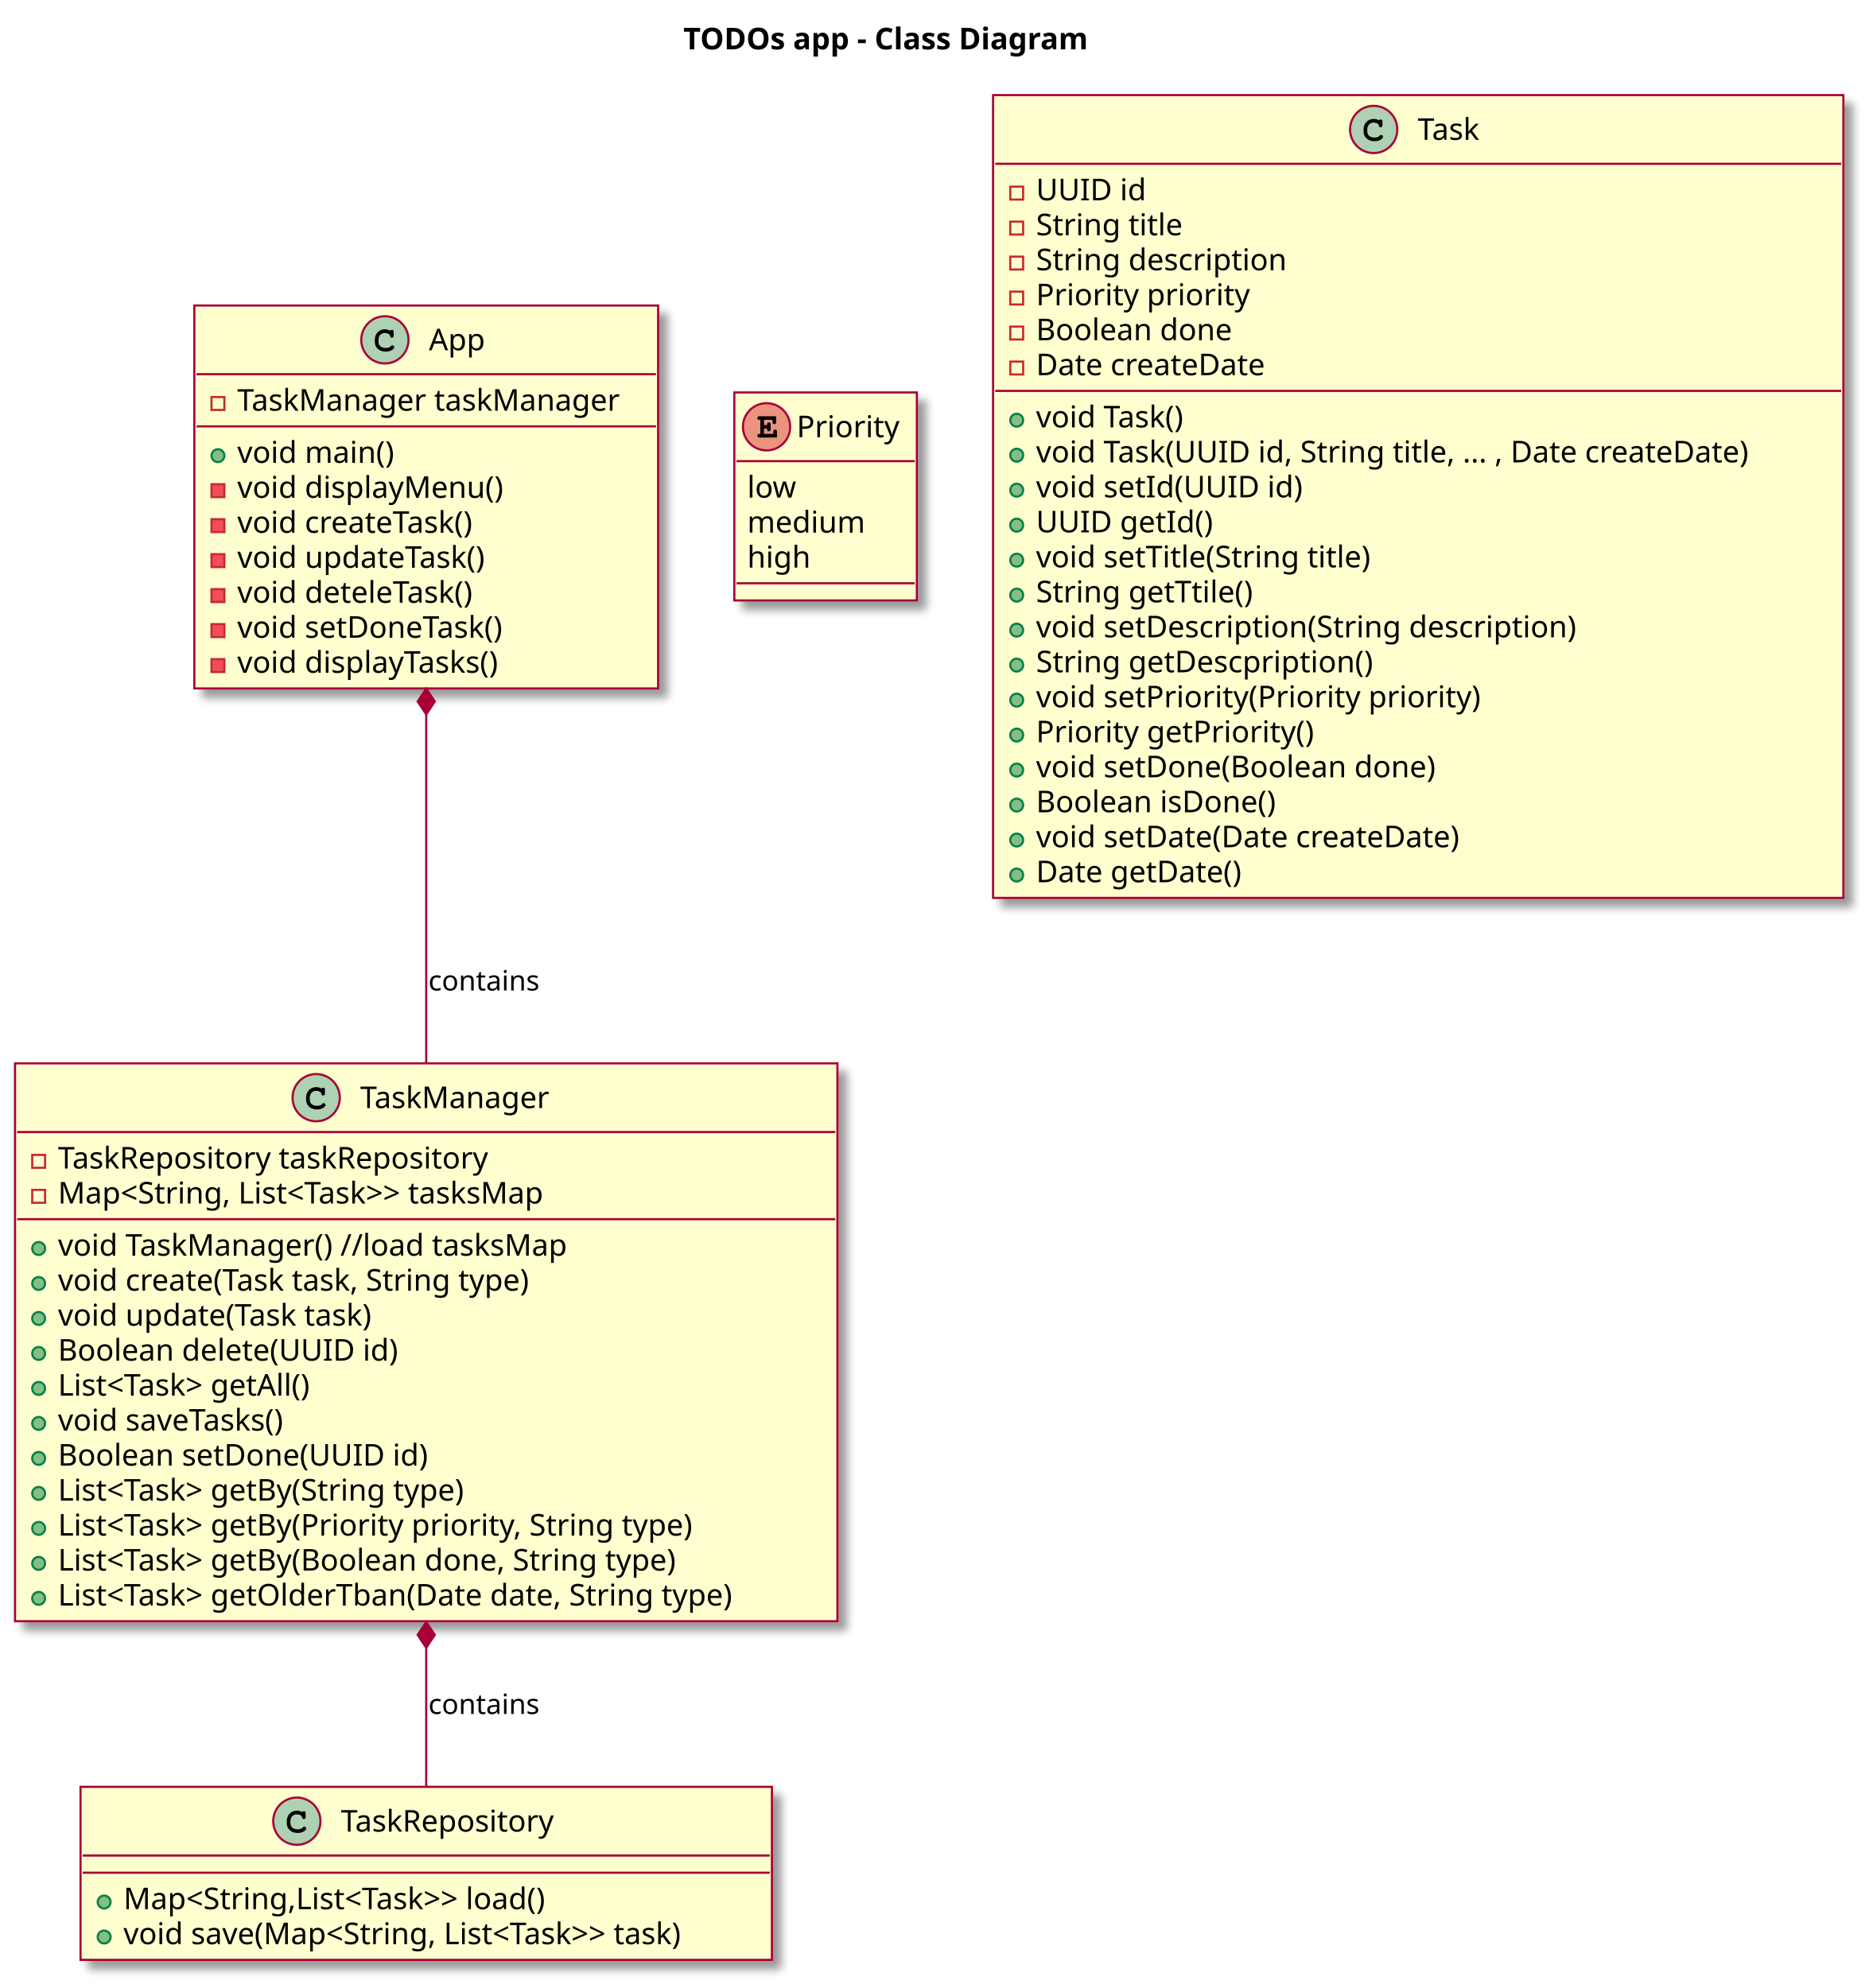
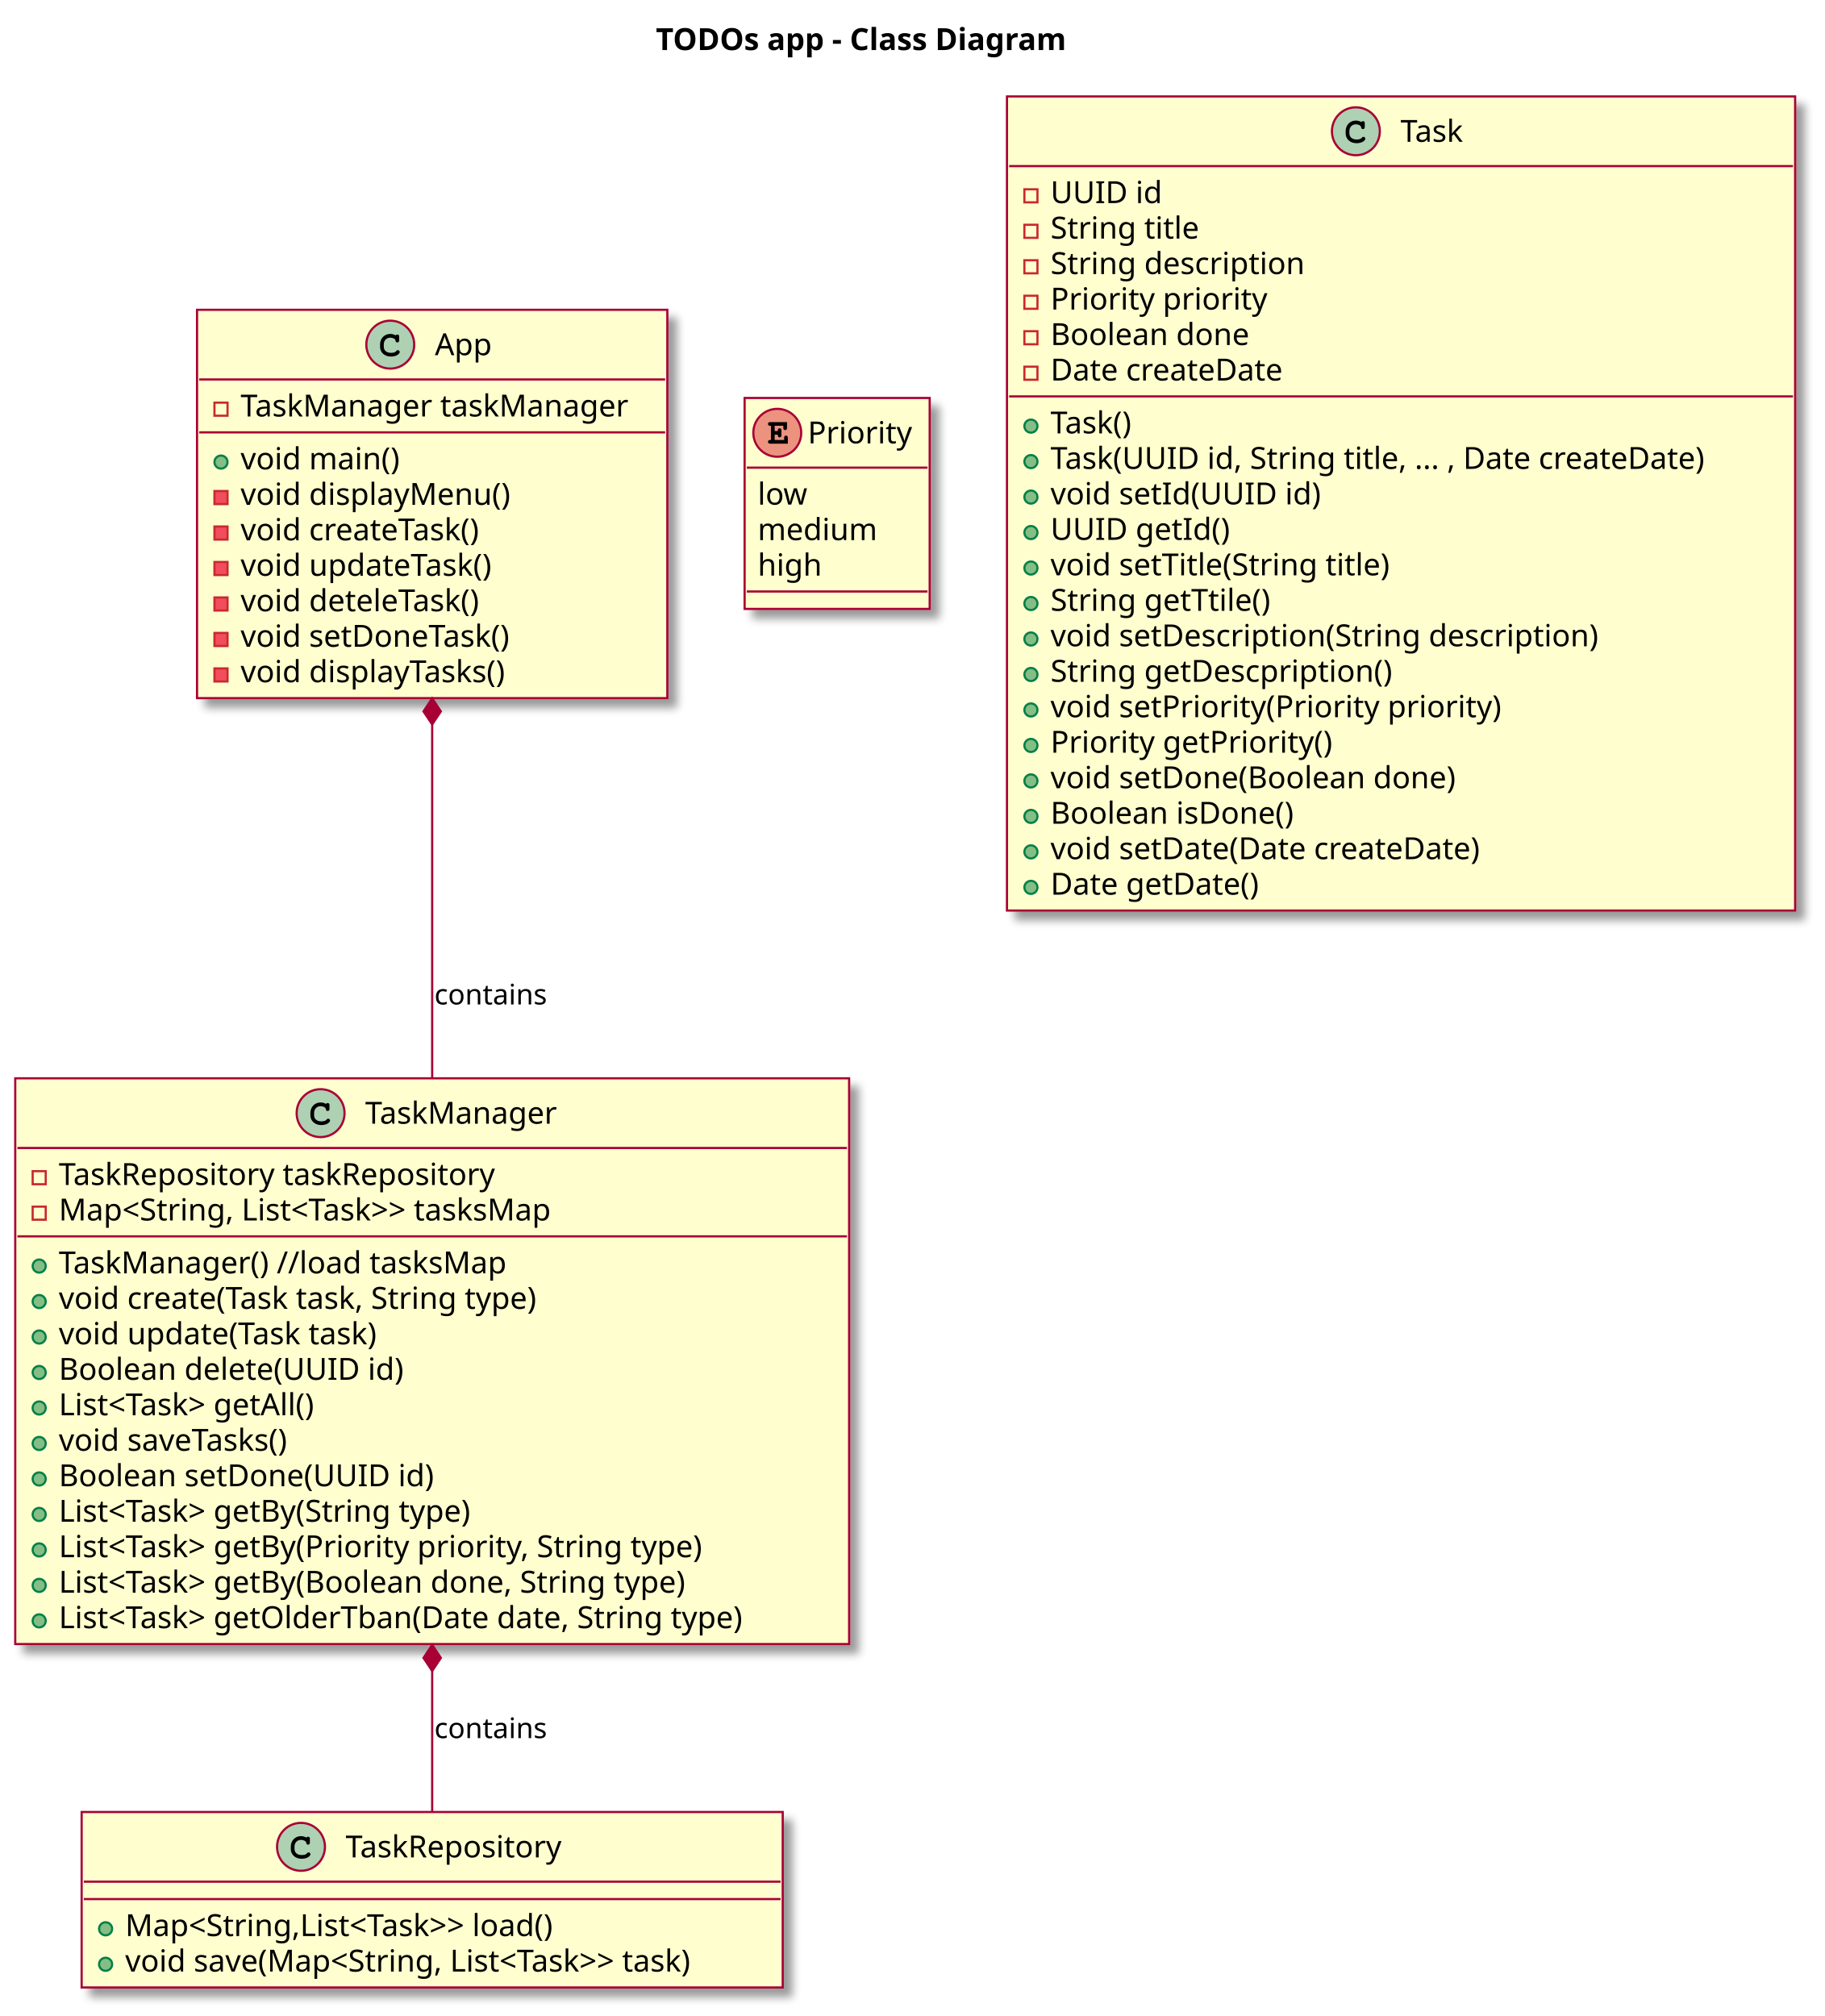
- <svg xmlns="http://www.w3.org/2000/svg" contentStyleType="text/css" height="926px" preserveAspectRatio="none" style="width:872px;height:926px;background:#FFFFFF;" version="1.1" viewBox="0 0 872 926" width="872px" zoomAndPan="magnify">
+ <svg xmlns="http://www.w3.org/2000/svg" contentStyleType="text/css" height="926px" preserveAspectRatio="none" style="width:838px;height:926px;background:#FFFFFF;" version="1.1" viewBox="0 0 838 926" width="838px" zoomAndPan="magnify">
  <defs>
-     <filter height="300%" id="f20hfcyi5udyu" width="300%" x="-1" y="-1">
+     <filter height="300%" id="f1cxc1l4pxgfpo" width="300%" x="-1" y="-1">
      <feGaussianBlur result="blurOut" stdDeviation="2.0" />
      <feColorMatrix in="blurOut" result="blurOut2" type="matrix" values="0 0 0 0 0 0 0 0 0 0 0 0 0 0 0 0 0 0 .4 0" />
      <feOffset dx="4.0" dy="4.0" in="blurOut2" result="blurOut3" />
      <feBlend in="SourceGraphic" in2="blurOut3" mode="normal" />
    </filter>
  </defs>
  <g>
-     <text fill="#000000" font-family="sans-serif" font-size="14" font-weight="bold" lengthAdjust="spacing" textLength="222" x="318.25" y="22.995">TODOs app - Class Diagram</text>
+     <text fill="#000000" font-family="sans-serif" font-size="14" font-weight="bold" lengthAdjust="spacing" textLength="222" x="301.25" y="22.995">TODOs app - Class Diagram</text>
    <g id="elem_App">
-       <rect codeLine="5" fill="#FEFECE" filter="url(#f20hfcyi5udyu)" height="178.375" id="App" style="stroke:#A80036;stroke-width:1.0;" width="216" x="90.5" y="142.297" />
+       <rect codeLine="5" fill="#FEFECE" filter="url(#f1cxc1l4pxgfpo)" height="178.375" id="App" style="stroke:#A80036;stroke-width:1.0;" width="216" x="90.5" y="142.297" />
      <ellipse cx="179.25" cy="158.297" fill="#ADD1B2" rx="11" ry="11" style="stroke:#A80036;stroke-width:1.0;" />
      <path d="M181.594,153.969 C180.656,153.531 180.062,153.391 179.188,153.391 C176.562,153.391 174.562,155.469 174.562,158.188 L174.562,159.312 C174.562,161.891 176.672,163.781 179.562,163.781 C180.781,163.781 181.938,163.484 182.688,162.938 C183.266,162.531 183.594,162.078 183.594,161.688 C183.594,161.234 183.203,160.844 182.734,160.844 C182.516,160.844 182.312,160.922 182.125,161.109 C181.672,161.594 181.672,161.594 181.484,161.688 C181.062,161.953 180.375,162.078 179.609,162.078 C177.562,162.078 176.266,160.984 176.266,159.281 L176.266,158.188 C176.266,156.406 177.516,155.094 179.25,155.094 C179.828,155.094 180.438,155.25 180.906,155.5 C181.391,155.781 181.562,156 181.656,156.406 C181.719,156.812 181.75,156.938 181.891,157.062 C182.031,157.203 182.266,157.312 182.484,157.312 C182.75,157.312 183.016,157.172 183.188,156.953 C183.297,156.797 183.328,156.609 183.328,156.188 L183.328,154.766 C183.328,154.328 183.312,154.203 183.219,154.047 C183.062,153.781 182.781,153.641 182.484,153.641 C182.188,153.641 181.984,153.734 181.766,154.047 L181.594,153.969 Z " fill="#000000" />
      <text fill="#000000" font-family="sans-serif" font-size="14" lengthAdjust="spacing" textLength="30" x="199.75" y="163.144">App</text>
      <line style="stroke:#A80036;stroke-width:1.0;" x1="91.5" x2="305.5" y1="174.297" y2="174.297" />
      <rect fill="none" height="6" style="stroke:#C82930;stroke-width:1.0;" width="6" x="98.5" y="184.945" />
      <text fill="#000000" font-family="sans-serif" font-size="14" lengthAdjust="spacing" textLength="190" x="110.5" y="191.292">TaskManager taskManager</text>
      <line style="stroke:#A80036;stroke-width:1.0;" x1="91.5" x2="305.5" y1="198.594" y2="198.594" />
      <ellipse cx="101.5" cy="212.242" fill="#84BE84" rx="3" ry="3" style="stroke:#038048;stroke-width:1.0;" />
      <text fill="#000000" font-family="sans-serif" font-size="14" lengthAdjust="spacing" textLength="79" x="110.5" y="215.589">void main()</text>
      <rect fill="#F24D5C" height="6" style="stroke:#C82930;stroke-width:1.0;" width="6" x="98.5" y="225.539" />
      <text fill="#000000" font-family="sans-serif" font-size="14" lengthAdjust="spacing" textLength="132" x="110.5" y="231.886">void displayMenu()</text>
      <rect fill="#F24D5C" height="6" style="stroke:#C82930;stroke-width:1.0;" width="6" x="98.5" y="241.836" />
      <text fill="#000000" font-family="sans-serif" font-size="14" lengthAdjust="spacing" textLength="124" x="110.5" y="248.183">void createTask()</text>
      <rect fill="#F24D5C" height="6" style="stroke:#C82930;stroke-width:1.0;" width="6" x="98.5" y="258.133" />
      <text fill="#000000" font-family="sans-serif" font-size="14" lengthAdjust="spacing" textLength="128" x="110.5" y="264.479">void updateTask()</text>
      <rect fill="#F24D5C" height="6" style="stroke:#C82930;stroke-width:1.0;" width="6" x="98.5" y="274.43" />
      <text fill="#000000" font-family="sans-serif" font-size="14" lengthAdjust="spacing" textLength="124" x="110.5" y="280.776">void deteleTask()</text>
      <rect fill="#F24D5C" height="6" style="stroke:#C82930;stroke-width:1.0;" width="6" x="98.5" y="290.727" />
      <text fill="#000000" font-family="sans-serif" font-size="14" lengthAdjust="spacing" textLength="138" x="110.5" y="297.073">void setDoneTask()</text>
      <rect fill="#F24D5C" height="6" style="stroke:#C82930;stroke-width:1.0;" width="6" x="98.5" y="307.023" />
      <text fill="#000000" font-family="sans-serif" font-size="14" lengthAdjust="spacing" textLength="134" x="110.5" y="313.37">void displayTasks()</text>
    </g>
    <g id="elem_Priority">
-       <rect codeLine="16" fill="#FEFECE" filter="url(#f20hfcyi5udyu)" height="96.891" id="Priority" style="stroke:#A80036;stroke-width:1.0;" width="85" x="342" y="182.797" />
+       <rect codeLine="16" fill="#FEFECE" filter="url(#f1cxc1l4pxgfpo)" height="96.891" id="Priority" style="stroke:#A80036;stroke-width:1.0;" width="85" x="342" y="182.797" />
      <ellipse cx="357" cy="198.797" fill="#EB937F" rx="11" ry="11" style="stroke:#A80036;stroke-width:1.0;" />
      <path d="M355.797,199.672 L357.25,199.672 L357.25,199.781 C357.25,200.188 357.281,200.344 357.359,200.5 C357.516,200.75 357.797,200.906 358.094,200.906 C358.344,200.906 358.609,200.766 358.766,200.547 C358.891,200.391 358.922,200.234 358.922,199.781 L358.922,197.859 C358.922,197.703 358.922,197.656 358.906,197.5 C358.844,197.031 358.531,196.719 358.078,196.719 C357.828,196.719 357.562,196.859 357.391,197.078 C357.281,197.25 357.25,197.406 357.25,197.859 L357.25,197.984 L355.797,197.984 L355.797,195.578 L359.781,195.578 L359.781,196.438 C359.781,196.844 359.812,197.016 359.891,197.172 C360.062,197.422 360.344,197.578 360.625,197.578 C360.891,197.578 361.156,197.438 361.328,197.219 C361.438,197.047 361.469,196.906 361.469,196.438 L361.469,193.891 L353.844,193.891 C353.406,193.891 353.281,193.906 353.125,194 C352.875,194.156 352.719,194.453 352.719,194.734 C352.719,195.016 352.859,195.266 353.078,195.438 C353.234,195.547 353.422,195.578 353.844,195.578 L354.094,195.578 L354.094,202.094 L353.844,202.094 C353.438,202.094 353.281,202.109 353.125,202.219 C352.875,202.391 352.719,202.656 352.719,202.953 C352.719,203.219 352.859,203.469 353.078,203.625 C353.219,203.75 353.453,203.797 353.844,203.797 L361.844,203.797 L361.844,201.219 C361.844,200.781 361.812,200.641 361.734,200.484 C361.562,200.234 361.281,200.078 361,200.078 C360.734,200.078 360.469,200.188 360.297,200.438 C360.188,200.594 360.156,200.734 360.156,201.219 L360.156,202.094 L355.797,202.094 L355.797,199.672 Z " fill="#000000" />
      <text fill="#000000" font-family="sans-serif" font-size="14" lengthAdjust="spacing" textLength="53" x="371" y="203.644">Priority</text>
      <line style="stroke:#A80036;stroke-width:1.0;" x1="343" x2="426" y1="214.797" y2="214.797" />
      <text fill="#000000" font-family="sans-serif" font-size="14" lengthAdjust="spacing" textLength="24" x="348" y="231.792">low</text>
      <text fill="#000000" font-family="sans-serif" font-size="14" lengthAdjust="spacing" textLength="58" x="348" y="248.089">medium</text>
      <text fill="#000000" font-family="sans-serif" font-size="14" lengthAdjust="spacing" textLength="31" x="348" y="264.386">high</text>
      <line style="stroke:#A80036;stroke-width:1.0;" x1="343" x2="426" y1="271.688" y2="271.688" />
    </g>
    <g id="elem_Task">
-       <rect codeLine="22" fill="#FEFECE" filter="url(#f20hfcyi5udyu)" height="373.938" id="Task" style="stroke:#A80036;stroke-width:1.0;" width="396" x="462.5" y="44.297" />
-       <ellipse cx="639.75" cy="60.297" fill="#ADD1B2" rx="11" ry="11" style="stroke:#A80036;stroke-width:1.0;" />
-       <path d="M642.094,55.969 C641.156,55.531 640.562,55.391 639.688,55.391 C637.062,55.391 635.062,57.469 635.062,60.188 L635.062,61.312 C635.062,63.891 637.172,65.781 640.062,65.781 C641.281,65.781 642.438,65.484 643.188,64.938 C643.766,64.531 644.094,64.078 644.094,63.688 C644.094,63.234 643.703,62.844 643.234,62.844 C643.016,62.844 642.812,62.922 642.625,63.109 C642.172,63.594 642.172,63.594 641.984,63.688 C641.562,63.953 640.875,64.078 640.109,64.078 C638.062,64.078 636.766,62.984 636.766,61.281 L636.766,60.188 C636.766,58.406 638.016,57.094 639.75,57.094 C640.328,57.094 640.938,57.25 641.406,57.5 C641.891,57.781 642.062,58 642.156,58.406 C642.219,58.812 642.25,58.938 642.391,59.062 C642.531,59.203 642.766,59.312 642.984,59.312 C643.25,59.312 643.516,59.172 643.688,58.953 C643.797,58.797 643.828,58.609 643.828,58.188 L643.828,56.766 C643.828,56.328 643.812,56.203 643.719,56.047 C643.562,55.781 643.281,55.641 642.984,55.641 C642.688,55.641 642.484,55.734 642.266,56.047 L642.094,55.969 Z " fill="#000000" />
-       <text fill="#000000" font-family="sans-serif" font-size="14" lengthAdjust="spacing" textLength="33" x="660.25" y="65.144">Task</text>
-       <line style="stroke:#A80036;stroke-width:1.0;" x1="463.5" x2="857.5" y1="76.297" y2="76.297" />
+       <rect codeLine="22" fill="#FEFECE" filter="url(#f1cxc1l4pxgfpo)" height="373.938" id="Task" style="stroke:#A80036;stroke-width:1.0;" width="362" x="462.5" y="44.297" />
+       <ellipse cx="622.75" cy="60.297" fill="#ADD1B2" rx="11" ry="11" style="stroke:#A80036;stroke-width:1.0;" />
+       <path d="M625.094,55.969 C624.156,55.531 623.562,55.391 622.688,55.391 C620.062,55.391 618.062,57.469 618.062,60.188 L618.062,61.312 C618.062,63.891 620.172,65.781 623.062,65.781 C624.281,65.781 625.438,65.484 626.188,64.938 C626.766,64.531 627.094,64.078 627.094,63.688 C627.094,63.234 626.703,62.844 626.234,62.844 C626.016,62.844 625.812,62.922 625.625,63.109 C625.172,63.594 625.172,63.594 624.984,63.688 C624.562,63.953 623.875,64.078 623.109,64.078 C621.062,64.078 619.766,62.984 619.766,61.281 L619.766,60.188 C619.766,58.406 621.016,57.094 622.75,57.094 C623.328,57.094 623.938,57.25 624.406,57.5 C624.891,57.781 625.062,58 625.156,58.406 C625.219,58.812 625.25,58.938 625.391,59.062 C625.531,59.203 625.766,59.312 625.984,59.312 C626.25,59.312 626.516,59.172 626.688,58.953 C626.797,58.797 626.828,58.609 626.828,58.188 L626.828,56.766 C626.828,56.328 626.812,56.203 626.719,56.047 C626.562,55.781 626.281,55.641 625.984,55.641 C625.688,55.641 625.484,55.734 625.266,56.047 L625.094,55.969 Z " fill="#000000" />
+       <text fill="#000000" font-family="sans-serif" font-size="14" lengthAdjust="spacing" textLength="33" x="643.25" y="65.144">Task</text>
+       <line style="stroke:#A80036;stroke-width:1.0;" x1="463.5" x2="823.5" y1="76.297" y2="76.297" />
      <rect fill="none" height="6" style="stroke:#C82930;stroke-width:1.0;" width="6" x="470.5" y="86.945" />
      <text fill="#000000" font-family="sans-serif" font-size="14" lengthAdjust="spacing" textLength="50" x="482.5" y="93.292">UUID id</text>
      <rect fill="none" height="6" style="stroke:#C82930;stroke-width:1.0;" width="6" x="470.5" y="103.242" />
      <text fill="#000000" font-family="sans-serif" font-size="14" lengthAdjust="spacing" textLength="79" x="482.5" y="109.589">String title</text>
      <rect fill="none" height="6" style="stroke:#C82930;stroke-width:1.0;" width="6" x="470.5" y="119.539" />
      <text fill="#000000" font-family="sans-serif" font-size="14" lengthAdjust="spacing" textLength="130" x="482.5" y="125.886">String description</text>
      <rect fill="none" height="6" style="stroke:#C82930;stroke-width:1.0;" width="6" x="470.5" y="135.836" />
      <text fill="#000000" font-family="sans-serif" font-size="14" lengthAdjust="spacing" textLength="111" x="482.5" y="142.183">Priority priority</text>
      <rect fill="none" height="6" style="stroke:#C82930;stroke-width:1.0;" width="6" x="470.5" y="152.133" />
      <text fill="#000000" font-family="sans-serif" font-size="14" lengthAdjust="spacing" textLength="98" x="482.5" y="158.48">Boolean done</text>
      <rect fill="none" height="6" style="stroke:#C82930;stroke-width:1.0;" width="6" x="470.5" y="168.43" />
      <text fill="#000000" font-family="sans-serif" font-size="14" lengthAdjust="spacing" textLength="121" x="482.5" y="174.776">Date createDate</text>
-       <line style="stroke:#A80036;stroke-width:1.0;" x1="463.5" x2="857.5" y1="182.078" y2="182.078" />
+       <line style="stroke:#A80036;stroke-width:1.0;" x1="463.5" x2="823.5" y1="182.078" y2="182.078" />
      <ellipse cx="473.5" cy="195.727" fill="#84BE84" rx="3" ry="3" style="stroke:#038048;stroke-width:1.0;" />
-       <text fill="#000000" font-family="sans-serif" font-size="14" lengthAdjust="spacing" textLength="77" x="482.5" y="199.073">void Task()</text>
+       <text fill="#000000" font-family="sans-serif" font-size="14" lengthAdjust="spacing" textLength="43" x="482.5" y="199.073">Task()</text>
      <ellipse cx="473.5" cy="212.023" fill="#84BE84" rx="3" ry="3" style="stroke:#038048;stroke-width:1.0;" />
-       <text fill="#000000" font-family="sans-serif" font-size="14" lengthAdjust="spacing" textLength="370" x="482.5" y="215.37">void Task(UUID id, String title, ... , Date createDate)</text>
+       <text fill="#000000" font-family="sans-serif" font-size="14" lengthAdjust="spacing" textLength="336" x="482.5" y="215.37">Task(UUID id, String title, ... , Date createDate)</text>
      <ellipse cx="473.5" cy="228.32" fill="#84BE84" rx="3" ry="3" style="stroke:#038048;stroke-width:1.0;" />
      <text fill="#000000" font-family="sans-serif" font-size="14" lengthAdjust="spacing" textLength="130" x="482.5" y="231.667">void setId(UUID id)</text>
      <ellipse cx="473.5" cy="244.617" fill="#84BE84" rx="3" ry="3" style="stroke:#038048;stroke-width:1.0;" />
      <text fill="#000000" font-family="sans-serif" font-size="14" lengthAdjust="spacing" textLength="85" x="482.5" y="247.964">UUID getId()</text>
      <ellipse cx="473.5" cy="260.914" fill="#84BE84" rx="3" ry="3" style="stroke:#038048;stroke-width:1.0;" />
      <text fill="#000000" font-family="sans-serif" font-size="14" lengthAdjust="spacing" textLength="179" x="482.5" y="264.261">void setTitle(String title)</text>
      <ellipse cx="473.5" cy="277.211" fill="#84BE84" rx="3" ry="3" style="stroke:#038048;stroke-width:1.0;" />
      <text fill="#000000" font-family="sans-serif" font-size="14" lengthAdjust="spacing" textLength="116" x="482.5" y="280.558">String getTtile()</text>
      <ellipse cx="473.5" cy="293.508" fill="#84BE84" rx="3" ry="3" style="stroke:#038048;stroke-width:1.0;" />
      <text fill="#000000" font-family="sans-serif" font-size="14" lengthAdjust="spacing" textLength="281" x="482.5" y="296.854">void setDescription(String description)</text>
      <ellipse cx="473.5" cy="309.805" fill="#84BE84" rx="3" ry="3" style="stroke:#038048;stroke-width:1.0;" />
      <text fill="#000000" font-family="sans-serif" font-size="14" lengthAdjust="spacing" textLength="177" x="482.5" y="313.151">String getDescpription()</text>
      <ellipse cx="473.5" cy="326.102" fill="#84BE84" rx="3" ry="3" style="stroke:#038048;stroke-width:1.0;" />
      <text fill="#000000" font-family="sans-serif" font-size="14" lengthAdjust="spacing" textLength="231" x="482.5" y="329.448">void setPriority(Priority priority)</text>
      <ellipse cx="473.5" cy="342.398" fill="#84BE84" rx="3" ry="3" style="stroke:#038048;stroke-width:1.0;" />
      <text fill="#000000" font-family="sans-serif" font-size="14" lengthAdjust="spacing" textLength="145" x="482.5" y="345.745">Priority getPriority()</text>
      <ellipse cx="473.5" cy="358.695" fill="#84BE84" rx="3" ry="3" style="stroke:#038048;stroke-width:1.0;" />
      <text fill="#000000" font-family="sans-serif" font-size="14" lengthAdjust="spacing" textLength="203" x="482.5" y="362.042">void setDone(Boolean done)</text>
      <ellipse cx="473.5" cy="374.992" fill="#84BE84" rx="3" ry="3" style="stroke:#038048;stroke-width:1.0;" />
      <text fill="#000000" font-family="sans-serif" font-size="14" lengthAdjust="spacing" textLength="121" x="482.5" y="378.339">Boolean isDone()</text>
      <ellipse cx="473.5" cy="391.289" fill="#84BE84" rx="3" ry="3" style="stroke:#038048;stroke-width:1.0;" />
      <text fill="#000000" font-family="sans-serif" font-size="14" lengthAdjust="spacing" textLength="223" x="482.5" y="394.636">void setDate(Date createDate)</text>
      <ellipse cx="473.5" cy="407.586" fill="#84BE84" rx="3" ry="3" style="stroke:#038048;stroke-width:1.0;" />
      <text fill="#000000" font-family="sans-serif" font-size="14" lengthAdjust="spacing" textLength="109" x="482.5" y="410.933">Date getDate()</text>
    </g>
    <g id="elem_TaskManager">
-       <rect codeLine="45" fill="#FEFECE" filter="url(#f20hfcyi5udyu)" height="259.859" id="TaskManager" style="stroke:#A80036;stroke-width:1.0;" width="383" x="7" y="495.297" />
+       <rect codeLine="45" fill="#FEFECE" filter="url(#f1cxc1l4pxgfpo)" height="259.859" id="TaskManager" style="stroke:#A80036;stroke-width:1.0;" width="383" x="7" y="495.297" />
      <ellipse cx="147.25" cy="511.297" fill="#ADD1B2" rx="11" ry="11" style="stroke:#A80036;stroke-width:1.0;" />
      <path d="M149.594,506.969 C148.656,506.531 148.062,506.391 147.188,506.391 C144.562,506.391 142.562,508.469 142.562,511.188 L142.562,512.312 C142.562,514.891 144.672,516.781 147.562,516.781 C148.781,516.781 149.938,516.484 150.688,515.938 C151.266,515.531 151.594,515.078 151.594,514.688 C151.594,514.234 151.203,513.844 150.734,513.844 C150.516,513.844 150.312,513.922 150.125,514.109 C149.672,514.594 149.672,514.594 149.484,514.688 C149.062,514.953 148.375,515.078 147.609,515.078 C145.562,515.078 144.266,513.984 144.266,512.281 L144.266,511.188 C144.266,509.406 145.516,508.094 147.25,508.094 C147.828,508.094 148.438,508.25 148.906,508.5 C149.391,508.781 149.562,509 149.656,509.406 C149.719,509.812 149.75,509.938 149.891,510.062 C150.031,510.203 150.266,510.312 150.484,510.312 C150.75,510.312 151.016,510.172 151.188,509.953 C151.297,509.797 151.328,509.609 151.328,509.188 L151.328,507.766 C151.328,507.328 151.312,507.203 151.219,507.047 C151.062,506.781 150.781,506.641 150.484,506.641 C150.188,506.641 149.984,506.734 149.766,507.047 L149.594,506.969 Z " fill="#000000" />
      <text fill="#000000" font-family="sans-serif" font-size="14" lengthAdjust="spacing" textLength="94" x="167.75" y="516.144">TaskManager</text>
      <line style="stroke:#A80036;stroke-width:1.0;" x1="8" x2="389" y1="527.297" y2="527.297" />
      <rect fill="none" height="6" style="stroke:#C82930;stroke-width:1.0;" width="6" x="15" y="537.945" />
      <text fill="#000000" font-family="sans-serif" font-size="14" lengthAdjust="spacing" textLength="226" x="27" y="544.292">TaskRepository taskRepository</text>
      <rect fill="none" height="6" style="stroke:#C82930;stroke-width:1.0;" width="6" x="15" y="554.242" />
      <text fill="#000000" font-family="sans-serif" font-size="14" lengthAdjust="spacing" textLength="257" x="27" y="560.589">Map&lt;String, List&lt;Task&gt;&gt; tasksMap</text>
      <line style="stroke:#A80036;stroke-width:1.0;" x1="8" x2="389" y1="567.891" y2="567.891" />
      <ellipse cx="18" cy="581.539" fill="#84BE84" rx="3" ry="3" style="stroke:#038048;stroke-width:1.0;" />
-       <text fill="#000000" font-family="sans-serif" font-size="14" lengthAdjust="spacing" textLength="254" x="27" y="584.886">void TaskManager() //load tasksMap</text>
+       <text fill="#000000" font-family="sans-serif" font-size="14" lengthAdjust="spacing" textLength="220" x="27" y="584.886">TaskManager() //load tasksMap</text>
      <ellipse cx="18" cy="597.836" fill="#84BE84" rx="3" ry="3" style="stroke:#038048;stroke-width:1.0;" />
      <text fill="#000000" font-family="sans-serif" font-size="14" lengthAdjust="spacing" textLength="249" x="27" y="601.183">void create(Task task, String type)</text>
      <ellipse cx="18" cy="614.133" fill="#84BE84" rx="3" ry="3" style="stroke:#038048;stroke-width:1.0;" />
      <text fill="#000000" font-family="sans-serif" font-size="14" lengthAdjust="spacing" textLength="163" x="27" y="617.48">void update(Task task)</text>
      <ellipse cx="18" cy="630.43" fill="#84BE84" rx="3" ry="3" style="stroke:#038048;stroke-width:1.0;" />
      <text fill="#000000" font-family="sans-serif" font-size="14" lengthAdjust="spacing" textLength="169" x="27" y="633.776">Boolean delete(UUID id)</text>
      <ellipse cx="18" cy="646.727" fill="#84BE84" rx="3" ry="3" style="stroke:#038048;stroke-width:1.0;" />
      <text fill="#000000" font-family="sans-serif" font-size="14" lengthAdjust="spacing" textLength="138" x="27" y="650.073">List&lt;Task&gt; getAll()</text>
      <ellipse cx="18" cy="663.023" fill="#84BE84" rx="3" ry="3" style="stroke:#038048;stroke-width:1.0;" />
      <text fill="#000000" font-family="sans-serif" font-size="14" lengthAdjust="spacing" textLength="116" x="27" y="666.37">void saveTasks()</text>
      <ellipse cx="18" cy="679.32" fill="#84BE84" rx="3" ry="3" style="stroke:#038048;stroke-width:1.0;" />
      <text fill="#000000" font-family="sans-serif" font-size="14" lengthAdjust="spacing" textLength="183" x="27" y="682.667">Boolean setDone(UUID id)</text>
      <ellipse cx="18" cy="695.617" fill="#84BE84" rx="3" ry="3" style="stroke:#038048;stroke-width:1.0;" />
      <text fill="#000000" font-family="sans-serif" font-size="14" lengthAdjust="spacing" textLength="220" x="27" y="698.964">List&lt;Task&gt; getBy(String type)</text>
      <ellipse cx="18" cy="711.914" fill="#84BE84" rx="3" ry="3" style="stroke:#038048;stroke-width:1.0;" />
      <text fill="#000000" font-family="sans-serif" font-size="14" lengthAdjust="spacing" textLength="339" x="27" y="715.261">List&lt;Task&gt; getBy(Priority priority, String type)</text>
      <ellipse cx="18" cy="728.211" fill="#84BE84" rx="3" ry="3" style="stroke:#038048;stroke-width:1.0;" />
      <text fill="#000000" font-family="sans-serif" font-size="14" lengthAdjust="spacing" textLength="326" x="27" y="731.558">List&lt;Task&gt; getBy(Boolean done, String type)</text>
      <ellipse cx="18" cy="744.508" fill="#84BE84" rx="3" ry="3" style="stroke:#038048;stroke-width:1.0;" />
      <text fill="#000000" font-family="sans-serif" font-size="14" lengthAdjust="spacing" textLength="357" x="27" y="747.855">List&lt;Task&gt; getOlderTban(Date date, String type)</text>
    </g>
    <g id="elem_TaskRepository">
-       <rect codeLine="62" fill="#FEFECE" filter="url(#f20hfcyi5udyu)" height="80.594" id="TaskRepository" style="stroke:#A80036;stroke-width:1.0;" width="322" x="37.5" y="832.297" />
+       <rect codeLine="62" fill="#FEFECE" filter="url(#f1cxc1l4pxgfpo)" height="80.594" id="TaskRepository" style="stroke:#A80036;stroke-width:1.0;" width="322" x="37.5" y="832.297" />
      <ellipse cx="138.25" cy="848.297" fill="#ADD1B2" rx="11" ry="11" style="stroke:#A80036;stroke-width:1.0;" />
      <path d="M140.594,843.969 C139.656,843.531 139.062,843.391 138.188,843.391 C135.562,843.391 133.562,845.469 133.562,848.188 L133.562,849.312 C133.562,851.891 135.672,853.781 138.562,853.781 C139.781,853.781 140.938,853.484 141.688,852.938 C142.266,852.531 142.594,852.078 142.594,851.688 C142.594,851.234 142.203,850.844 141.734,850.844 C141.516,850.844 141.312,850.922 141.125,851.109 C140.672,851.594 140.672,851.594 140.484,851.688 C140.062,851.953 139.375,852.078 138.609,852.078 C136.562,852.078 135.266,850.984 135.266,849.281 L135.266,848.188 C135.266,846.406 136.516,845.094 138.25,845.094 C138.828,845.094 139.438,845.25 139.906,845.5 C140.391,845.781 140.562,846 140.656,846.406 C140.719,846.812 140.75,846.938 140.891,847.062 C141.031,847.203 141.266,847.312 141.484,847.312 C141.75,847.312 142.016,847.172 142.188,846.953 C142.297,846.797 142.328,846.609 142.328,846.188 L142.328,844.766 C142.328,844.328 142.312,844.203 142.219,844.047 C142.062,843.781 141.781,843.641 141.484,843.641 C141.188,843.641 140.984,843.734 140.766,844.047 L140.594,843.969 Z " fill="#000000" />
      <text fill="#000000" font-family="sans-serif" font-size="14" lengthAdjust="spacing" textLength="112" x="158.75" y="853.144">TaskRepository</text>
      <line style="stroke:#A80036;stroke-width:1.0;" x1="38.5" x2="358.5" y1="864.297" y2="864.297" />
      <line style="stroke:#A80036;stroke-width:1.0;" x1="38.5" x2="358.5" y1="872.297" y2="872.297" />
      <ellipse cx="48.5" cy="885.945" fill="#84BE84" rx="3" ry="3" style="stroke:#038048;stroke-width:1.0;" />
      <text fill="#000000" font-family="sans-serif" font-size="14" lengthAdjust="spacing" textLength="225" x="57.5" y="889.292">Map&lt;String,List&lt;Task&gt;&gt; load()</text>
      <ellipse cx="48.5" cy="902.242" fill="#84BE84" rx="3" ry="3" style="stroke:#038048;stroke-width:1.0;" />
      <text fill="#000000" font-family="sans-serif" font-size="14" lengthAdjust="spacing" textLength="296" x="57.5" y="905.589">void save(Map&lt;String, List&lt;Task&gt;&gt; task)</text>
    </g>
    <g id="link_App_TaskManager">
      <path codeLine="67" d="M198.5,332.758 C198.5,384.244 198.5,438.068 198.5,495.25 " fill="none" id="App-backto-TaskManager" style="stroke:#A80036;stroke-width:1.0;" />
      <polygon fill="#A80036" points="198.5,320.758,194.5,326.758,198.5,332.758,202.5,326.758,198.5,320.758" style="stroke:#A80036;stroke-width:1.0;" />
      <text fill="#000000" font-family="sans-serif" font-size="13" lengthAdjust="spacing" textLength="54" x="199.5" y="461.364">contains</text>
    </g>
    <g id="link_TaskManager_TaskRepository">
      <path codeLine="68" d="M198.5,767.517 C198.5,795.472 198.5,810.978 198.5,832.215 " fill="none" id="TaskManager-backto-TaskRepository" style="stroke:#A80036;stroke-width:1.0;" />
      <polygon fill="#A80036" points="198.5,755.517,194.5,761.517,198.5,767.517,202.5,761.517,198.5,755.517" style="stroke:#A80036;stroke-width:1.0;" />
      <text fill="#000000" font-family="sans-serif" font-size="13" lengthAdjust="spacing" textLength="54" x="199.5" y="798.364">contains</text>
    </g>
  </g>
</svg>
